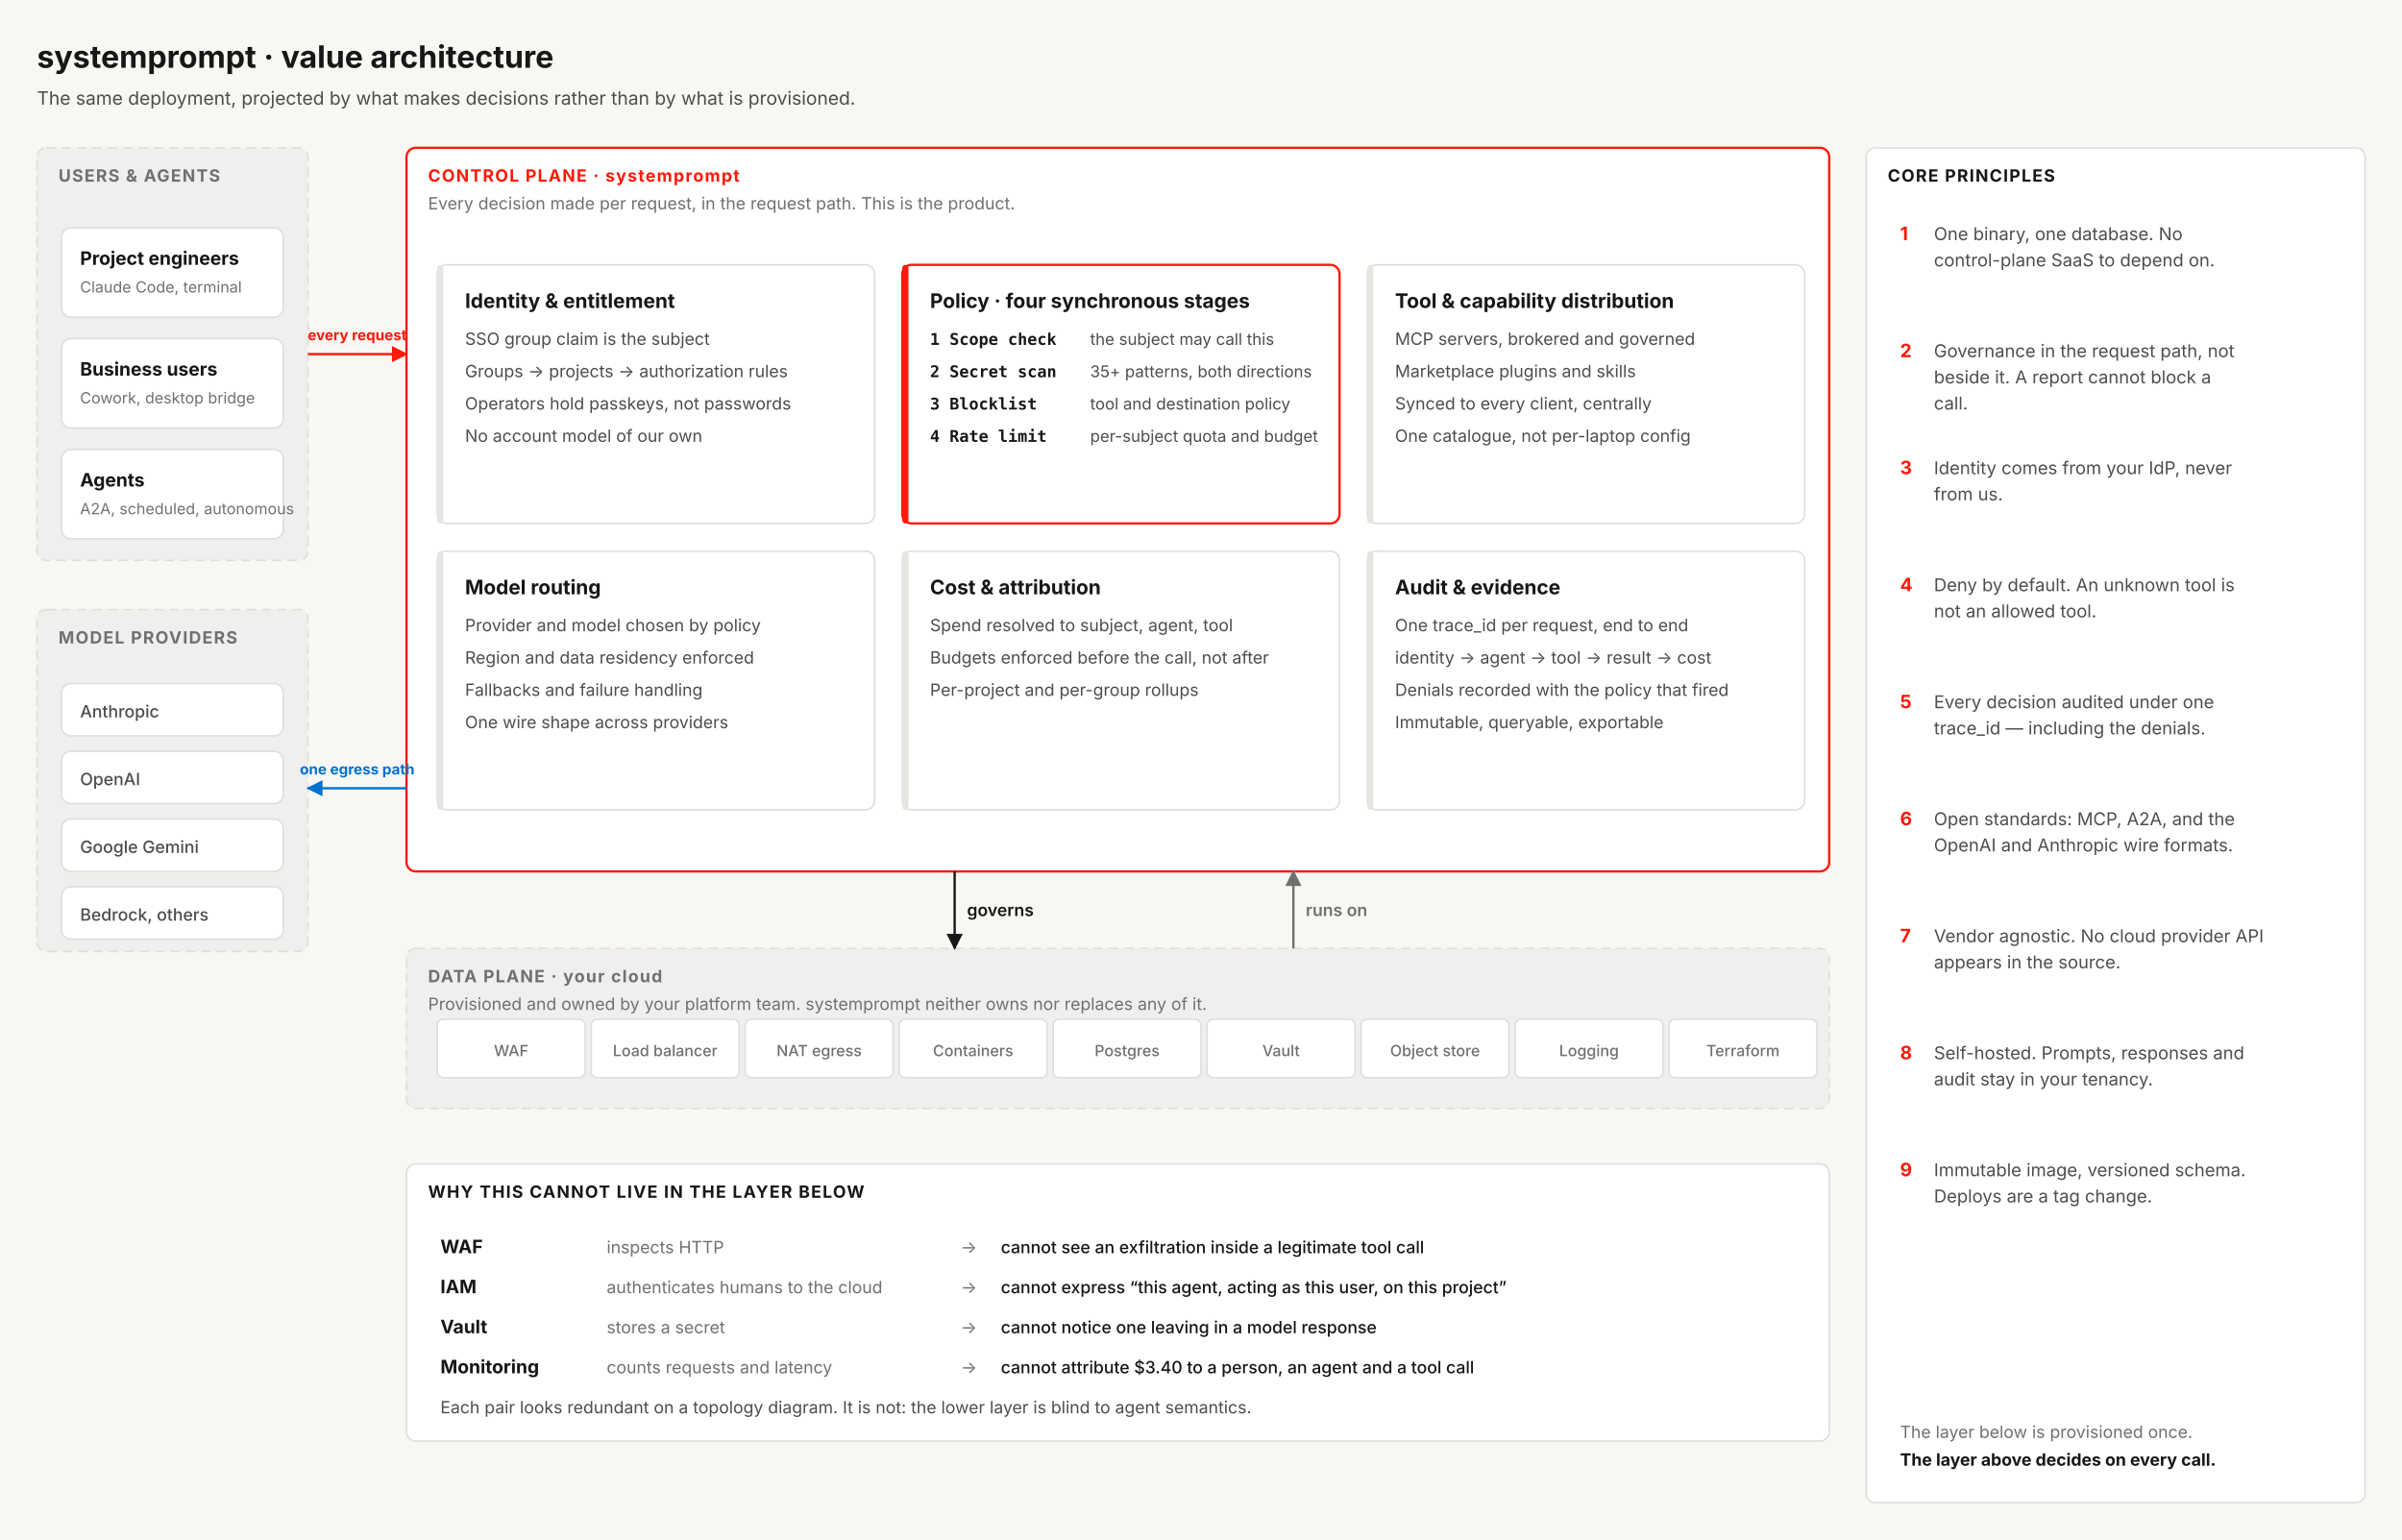
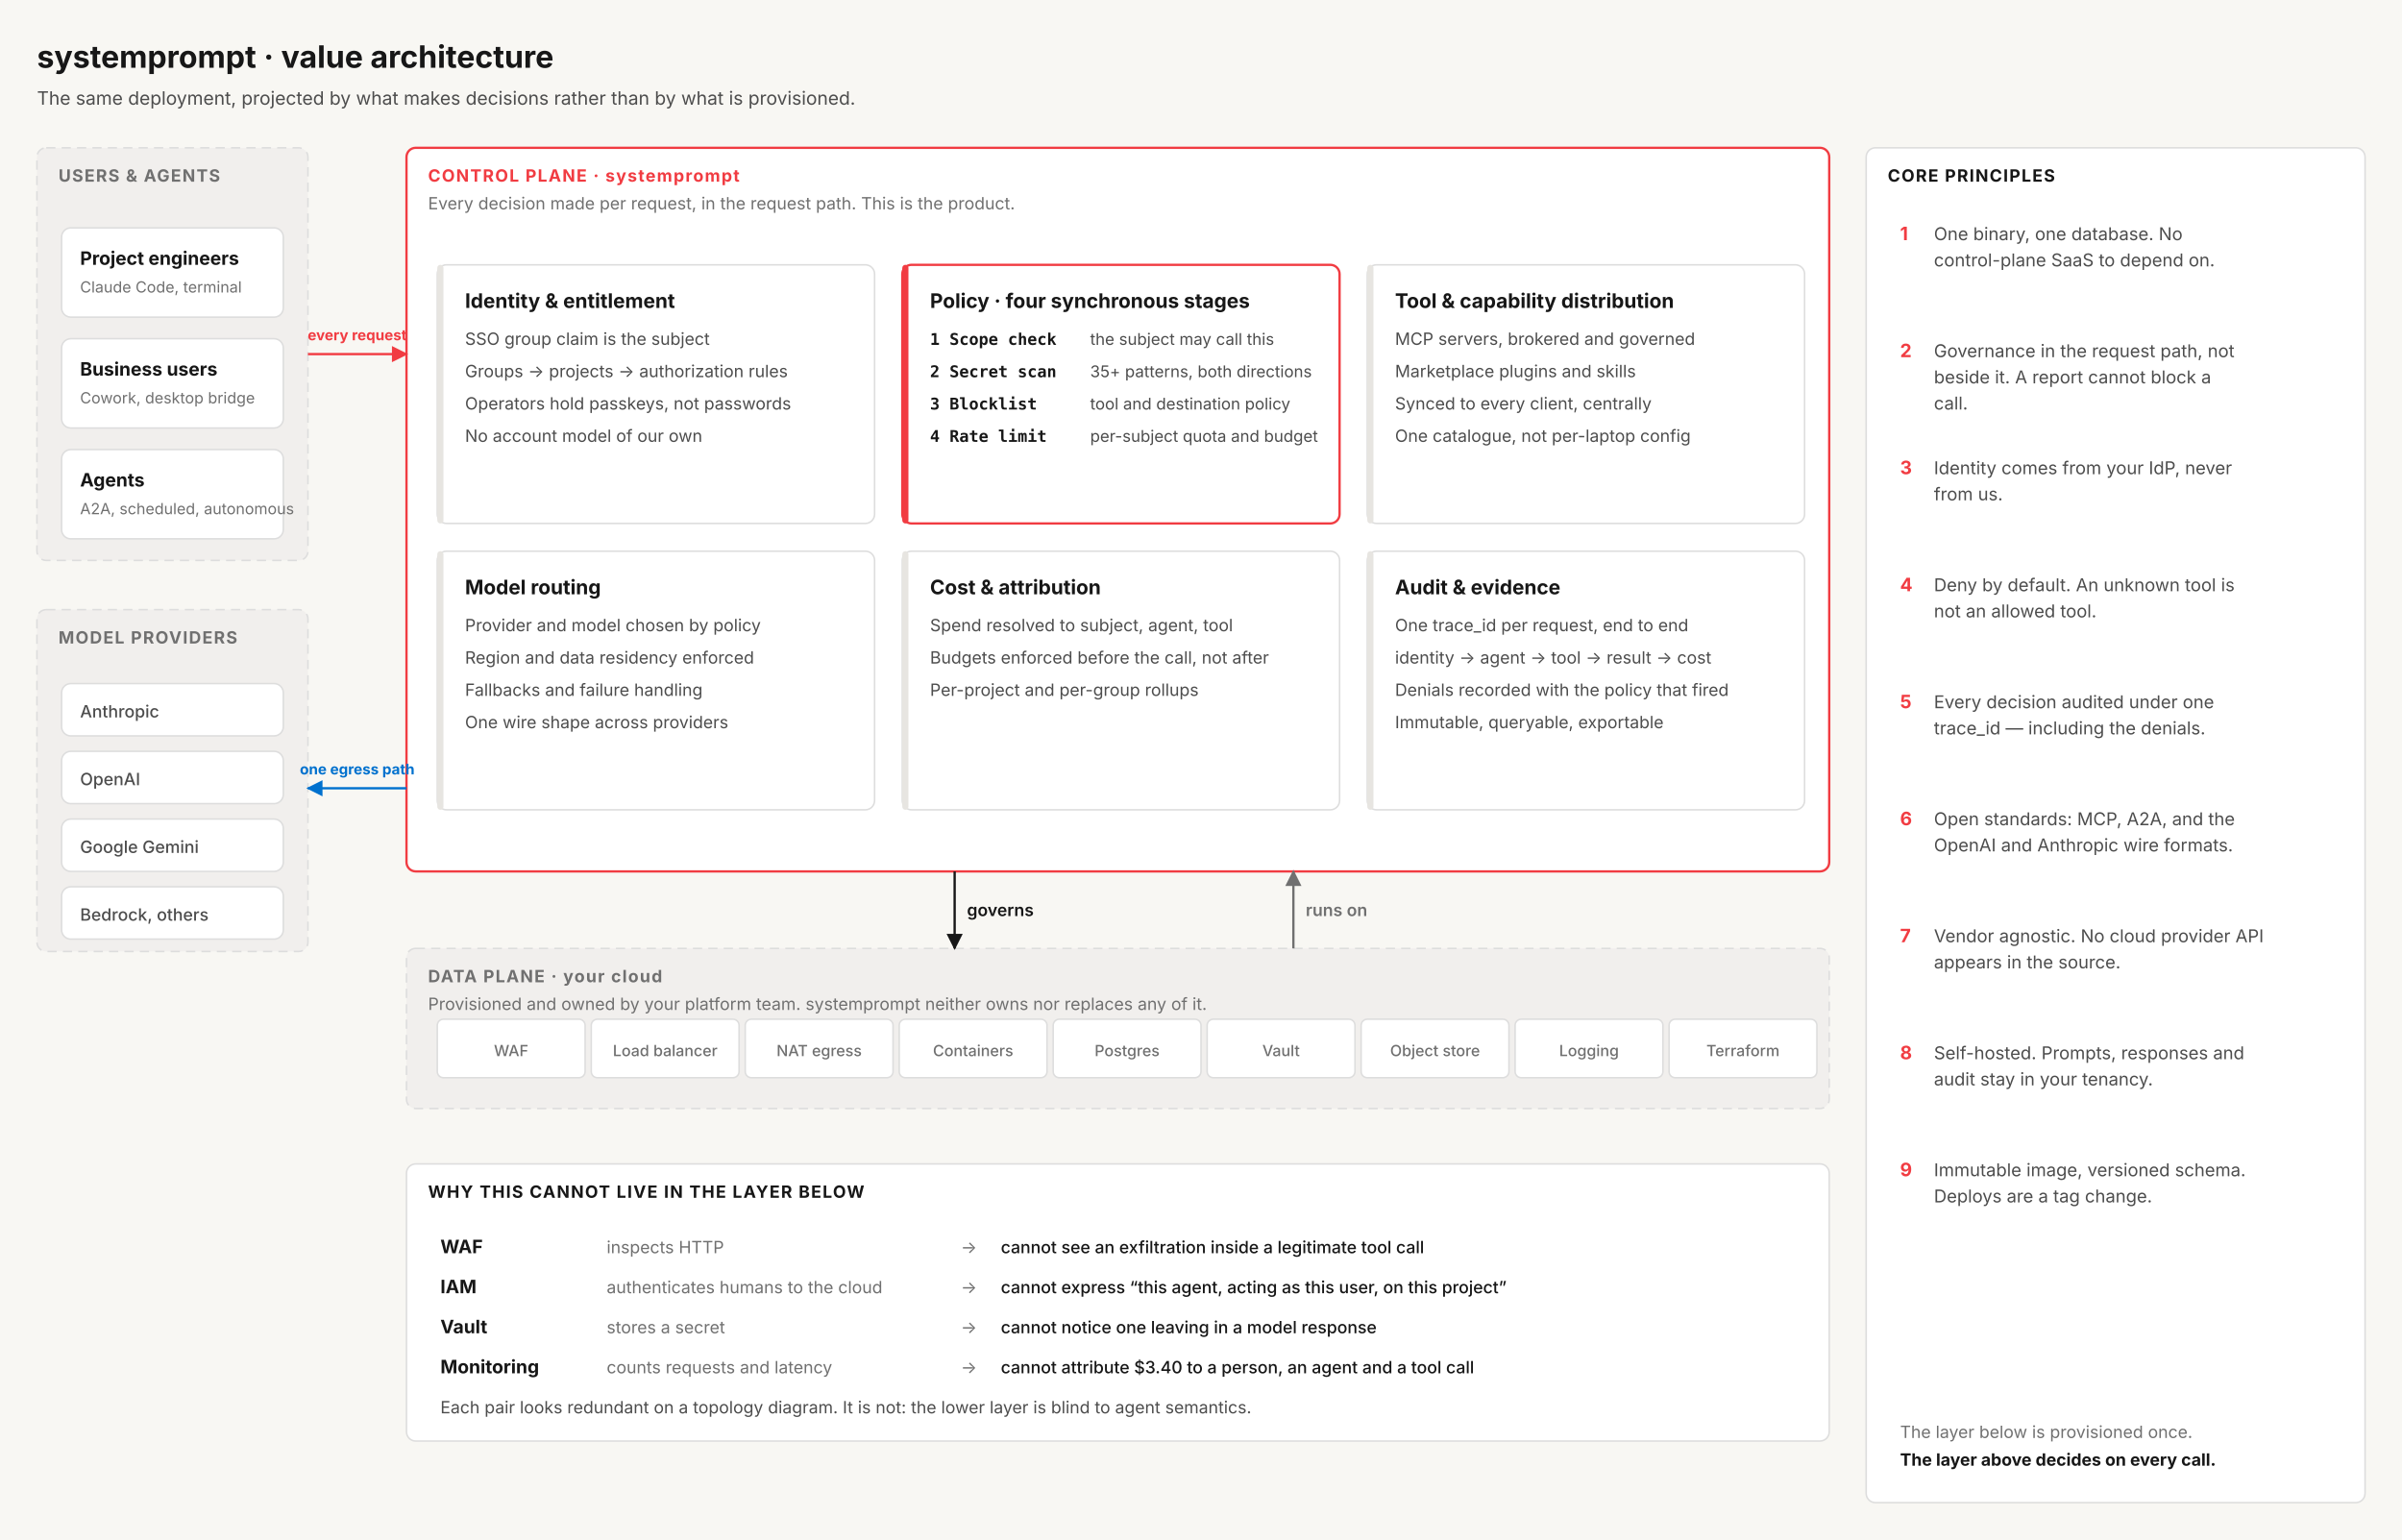
<svg xmlns="http://www.w3.org/2000/svg" viewBox="0 0 1560 1000" width="1560" height="1000" role="img" aria-label="systemprompt value architecture: the control plane above your cloud data plane">
  <defs>
    <marker id="ar-accent" viewBox="0 0 10 10" refX="9" refY="5" markerWidth="7" markerHeight="7" orient="auto-start-reverse">
-       <path d="M 0 0 L 10 5 L 0 10 z" fill="#fe190a" />
+       <path d="M 0 0 L 10 5 L 0 10 z" fill="#F13C42" />
    </marker>
    <marker id="ar-blue" viewBox="0 0 10 10" refX="9" refY="5" markerWidth="7" markerHeight="7" orient="auto-start-reverse">
      <path d="M 0 0 L 10 5 L 0 10 z" fill="#0071ce" />
    </marker>
    <marker id="ar-ink" viewBox="0 0 10 10" refX="9" refY="5" markerWidth="7" markerHeight="7" orient="auto-start-reverse">
      <path d="M 0 0 L 10 5 L 0 10 z" fill="#171717" />
    </marker>
    <marker id="ar-muted" viewBox="0 0 10 10" refX="9" refY="5" markerWidth="7" markerHeight="7" orient="auto-start-reverse">
      <path d="M 0 0 L 10 5 L 0 10 z" fill="#707070" />
    </marker>
  </defs>
  <rect x="0" y="0" width="1560" height="1000" rx="0" fill="#f8f7f3" stroke="#f8f7f3" stroke-width="1" />
  <text x="24" y="44" font-family="Inter, -apple-system, BlinkMacSystemFont, 'Segoe UI', Helvetica, Arial, sans-serif" font-size="20" font-weight="700" fill="#171717" text-anchor="start">systemprompt · value architecture</text>
  <text x="24" y="68" font-family="Inter, -apple-system, BlinkMacSystemFont, 'Segoe UI', Helvetica, Arial, sans-serif" font-size="12" font-weight="400" fill="#4d4d4d" text-anchor="start">The same deployment, projected by what makes decisions rather than by what is provisioned.</text>
  <rect x="24" y="96" width="176" height="268" rx="6" fill="#f1efed" stroke="#dddddd" stroke-width="1" stroke-dasharray="6 4" />
  <text x="38" y="118" font-family="Inter, -apple-system, BlinkMacSystemFont, 'Segoe UI', Helvetica, Arial, sans-serif" font-size="11" font-weight="700" fill="#707070" text-anchor="start" letter-spacing="0.8">USERS &amp; AGENTS</text>
  <rect x="24" y="396" width="176" height="222" rx="6" fill="#f1efed" stroke="#dddddd" stroke-width="1" stroke-dasharray="6 4" />
  <text x="38" y="418" font-family="Inter, -apple-system, BlinkMacSystemFont, 'Segoe UI', Helvetica, Arial, sans-serif" font-size="11" font-weight="700" fill="#707070" text-anchor="start" letter-spacing="0.8">MODEL PROVIDERS</text>
-   <rect x="264" y="96" width="924" height="470" rx="6" fill="#ffffff" stroke="#fe190a" stroke-width="1.5" />
-   <text x="278" y="118" font-family="Inter, -apple-system, BlinkMacSystemFont, 'Segoe UI', Helvetica, Arial, sans-serif" font-size="11" font-weight="700" fill="#fe190a" text-anchor="start" letter-spacing="0.8">CONTROL PLANE  ·  systemprompt</text>
+   <rect x="264" y="96" width="924" height="470" rx="6" fill="#ffffff" stroke="#F13C42" stroke-width="1.5" />
+   <text x="278" y="118" font-family="Inter, -apple-system, BlinkMacSystemFont, 'Segoe UI', Helvetica, Arial, sans-serif" font-size="11" font-weight="700" fill="#F13C42" text-anchor="start" letter-spacing="0.8">CONTROL PLANE  ·  systemprompt</text>
  <text x="278" y="136" font-family="Inter, -apple-system, BlinkMacSystemFont, 'Segoe UI', Helvetica, Arial, sans-serif" font-size="11" font-weight="400" fill="#707070" text-anchor="start">Every decision made per request, in the request path. This is the product.</text>
  <rect x="264" y="616" width="924" height="104" rx="6" fill="#f1efed" stroke="#dddddd" stroke-width="1" stroke-dasharray="6 4" />
  <text x="278" y="638" font-family="Inter, -apple-system, BlinkMacSystemFont, 'Segoe UI', Helvetica, Arial, sans-serif" font-size="11" font-weight="700" fill="#707070" text-anchor="start" letter-spacing="0.8">DATA PLANE  ·  your cloud</text>
  <text x="278" y="656" font-family="Inter, -apple-system, BlinkMacSystemFont, 'Segoe UI', Helvetica, Arial, sans-serif" font-size="11" font-weight="400" fill="#707070" text-anchor="start">Provisioned and owned by your platform team. systemprompt neither owns nor replaces any of it.</text>
  <rect x="264" y="756" width="924" height="180" rx="6" fill="#ffffff" stroke="#dddddd" stroke-width="1" />
  <text x="278" y="778" font-family="Inter, -apple-system, BlinkMacSystemFont, 'Segoe UI', Helvetica, Arial, sans-serif" font-size="11" font-weight="700" fill="#171717" text-anchor="start" letter-spacing="0.8">WHY THIS CANNOT LIVE IN THE LAYER BELOW</text>
  <rect x="1212" y="96" width="324" height="880" rx="6" fill="#ffffff" stroke="#dddddd" stroke-width="1" />
  <text x="1226" y="118" font-family="Inter, -apple-system, BlinkMacSystemFont, 'Segoe UI', Helvetica, Arial, sans-serif" font-size="11" font-weight="700" fill="#171717" text-anchor="start" letter-spacing="0.8">CORE PRINCIPLES</text>
  <rect x="40" y="148" width="144" height="58" rx="6" fill="#ffffff" stroke="#dddddd" stroke-width="1" />
  <text x="52" y="172" font-family="Inter, -apple-system, BlinkMacSystemFont, 'Segoe UI', Helvetica, Arial, sans-serif" font-size="12" font-weight="700" fill="#171717" text-anchor="start">Project engineers</text>
  <text x="52" y="190" font-family="Inter, -apple-system, BlinkMacSystemFont, 'Segoe UI', Helvetica, Arial, sans-serif" font-size="10" font-weight="400" fill="#707070" text-anchor="start">Claude Code, terminal</text>
  <rect x="40" y="220" width="144" height="58" rx="6" fill="#ffffff" stroke="#dddddd" stroke-width="1" />
  <text x="52" y="244" font-family="Inter, -apple-system, BlinkMacSystemFont, 'Segoe UI', Helvetica, Arial, sans-serif" font-size="12" font-weight="700" fill="#171717" text-anchor="start">Business users</text>
  <text x="52" y="262" font-family="Inter, -apple-system, BlinkMacSystemFont, 'Segoe UI', Helvetica, Arial, sans-serif" font-size="10" font-weight="400" fill="#707070" text-anchor="start">Cowork, desktop bridge</text>
  <rect x="40" y="292" width="144" height="58" rx="6" fill="#ffffff" stroke="#dddddd" stroke-width="1" />
  <text x="52" y="316" font-family="Inter, -apple-system, BlinkMacSystemFont, 'Segoe UI', Helvetica, Arial, sans-serif" font-size="12" font-weight="700" fill="#171717" text-anchor="start">Agents</text>
  <text x="52" y="334" font-family="Inter, -apple-system, BlinkMacSystemFont, 'Segoe UI', Helvetica, Arial, sans-serif" font-size="10" font-weight="400" fill="#707070" text-anchor="start">A2A, scheduled, autonomous</text>
  <rect x="40" y="444" width="144" height="34" rx="6" fill="#ffffff" stroke="#dddddd" stroke-width="1" />
  <text x="52" y="466" font-family="Inter, -apple-system, BlinkMacSystemFont, 'Segoe UI', Helvetica, Arial, sans-serif" font-size="11" font-weight="500" fill="#4d4d4d" text-anchor="start">Anthropic</text>
  <rect x="40" y="488" width="144" height="34" rx="6" fill="#ffffff" stroke="#dddddd" stroke-width="1" />
  <text x="52" y="510" font-family="Inter, -apple-system, BlinkMacSystemFont, 'Segoe UI', Helvetica, Arial, sans-serif" font-size="11" font-weight="500" fill="#4d4d4d" text-anchor="start">OpenAI</text>
  <rect x="40" y="532" width="144" height="34" rx="6" fill="#ffffff" stroke="#dddddd" stroke-width="1" />
  <text x="52" y="554" font-family="Inter, -apple-system, BlinkMacSystemFont, 'Segoe UI', Helvetica, Arial, sans-serif" font-size="11" font-weight="500" fill="#4d4d4d" text-anchor="start">Google Gemini</text>
  <rect x="40" y="576" width="144" height="34" rx="6" fill="#ffffff" stroke="#dddddd" stroke-width="1" />
  <text x="52" y="598" font-family="Inter, -apple-system, BlinkMacSystemFont, 'Segoe UI', Helvetica, Arial, sans-serif" font-size="11" font-weight="500" fill="#4d4d4d" text-anchor="start">Bedrock, others</text>
  <rect x="284" y="172" width="284" height="168" rx="6" fill="#ffffff" stroke="#dddddd" stroke-width="1" />
  <rect x="284" y="172" width="4" height="168" rx="2" fill="#e7e5e1" />
  <text x="302" y="200" font-family="Inter, -apple-system, BlinkMacSystemFont, 'Segoe UI', Helvetica, Arial, sans-serif" font-size="13" font-weight="700" fill="#171717" text-anchor="start">Identity &amp; entitlement</text>
  <text x="302" y="224" font-family="Inter, -apple-system, BlinkMacSystemFont, 'Segoe UI', Helvetica, Arial, sans-serif" font-size="11" font-weight="400" fill="#4d4d4d" text-anchor="start">SSO group claim is the subject</text>
  <text x="302" y="245" font-family="Inter, -apple-system, BlinkMacSystemFont, 'Segoe UI', Helvetica, Arial, sans-serif" font-size="11" font-weight="400" fill="#4d4d4d" text-anchor="start">Groups → projects → authorization rules</text>
  <text x="302" y="266" font-family="Inter, -apple-system, BlinkMacSystemFont, 'Segoe UI', Helvetica, Arial, sans-serif" font-size="11" font-weight="400" fill="#4d4d4d" text-anchor="start">Operators hold passkeys, not passwords</text>
  <text x="302" y="287" font-family="Inter, -apple-system, BlinkMacSystemFont, 'Segoe UI', Helvetica, Arial, sans-serif" font-size="11" font-weight="400" fill="#4d4d4d" text-anchor="start">No account model of our own</text>
-   <rect x="586" y="172" width="284" height="168" rx="6" fill="#ffffff" stroke="#fe190a" stroke-width="1.5" />
-   <rect x="586" y="172" width="4" height="168" rx="2" fill="#fe190a" />
+   <rect x="586" y="172" width="284" height="168" rx="6" fill="#ffffff" stroke="#F13C42" stroke-width="1.5" />
+   <rect x="586" y="172" width="4" height="168" rx="2" fill="#F13C42" />
  <text x="604" y="200" font-family="Inter, -apple-system, BlinkMacSystemFont, 'Segoe UI', Helvetica, Arial, sans-serif" font-size="13" font-weight="700" fill="#171717" text-anchor="start">Policy · four synchronous stages</text>
  <text x="604" y="224" font-family="'SF Mono', ui-monospace, 'Cascadia Mono', Menlo, monospace" font-size="10.5" font-weight="700" fill="#171717" text-anchor="start">1  Scope check</text>
  <text x="708" y="224" font-family="Inter, -apple-system, BlinkMacSystemFont, 'Segoe UI', Helvetica, Arial, sans-serif" font-size="10.5" font-weight="400" fill="#4d4d4d" text-anchor="start">the subject may call this</text>
  <text x="604" y="245" font-family="'SF Mono', ui-monospace, 'Cascadia Mono', Menlo, monospace" font-size="10.5" font-weight="700" fill="#171717" text-anchor="start">2  Secret scan</text>
  <text x="708" y="245" font-family="Inter, -apple-system, BlinkMacSystemFont, 'Segoe UI', Helvetica, Arial, sans-serif" font-size="10.5" font-weight="400" fill="#4d4d4d" text-anchor="start">35+ patterns, both directions</text>
  <text x="604" y="266" font-family="'SF Mono', ui-monospace, 'Cascadia Mono', Menlo, monospace" font-size="10.5" font-weight="700" fill="#171717" text-anchor="start">3  Blocklist</text>
  <text x="708" y="266" font-family="Inter, -apple-system, BlinkMacSystemFont, 'Segoe UI', Helvetica, Arial, sans-serif" font-size="10.5" font-weight="400" fill="#4d4d4d" text-anchor="start">tool and destination policy</text>
  <text x="604" y="287" font-family="'SF Mono', ui-monospace, 'Cascadia Mono', Menlo, monospace" font-size="10.5" font-weight="700" fill="#171717" text-anchor="start">4  Rate limit</text>
  <text x="708" y="287" font-family="Inter, -apple-system, BlinkMacSystemFont, 'Segoe UI', Helvetica, Arial, sans-serif" font-size="10.5" font-weight="400" fill="#4d4d4d" text-anchor="start">per-subject quota and budget</text>
  <rect x="888" y="172" width="284" height="168" rx="6" fill="#ffffff" stroke="#dddddd" stroke-width="1" />
  <rect x="888" y="172" width="4" height="168" rx="2" fill="#e7e5e1" />
  <text x="906" y="200" font-family="Inter, -apple-system, BlinkMacSystemFont, 'Segoe UI', Helvetica, Arial, sans-serif" font-size="13" font-weight="700" fill="#171717" text-anchor="start">Tool &amp; capability distribution</text>
  <text x="906" y="224" font-family="Inter, -apple-system, BlinkMacSystemFont, 'Segoe UI', Helvetica, Arial, sans-serif" font-size="11" font-weight="400" fill="#4d4d4d" text-anchor="start">MCP servers, brokered and governed</text>
  <text x="906" y="245" font-family="Inter, -apple-system, BlinkMacSystemFont, 'Segoe UI', Helvetica, Arial, sans-serif" font-size="11" font-weight="400" fill="#4d4d4d" text-anchor="start">Marketplace plugins and skills</text>
  <text x="906" y="266" font-family="Inter, -apple-system, BlinkMacSystemFont, 'Segoe UI', Helvetica, Arial, sans-serif" font-size="11" font-weight="400" fill="#4d4d4d" text-anchor="start">Synced to every client, centrally</text>
  <text x="906" y="287" font-family="Inter, -apple-system, BlinkMacSystemFont, 'Segoe UI', Helvetica, Arial, sans-serif" font-size="11" font-weight="400" fill="#4d4d4d" text-anchor="start">One catalogue, not per-laptop config</text>
  <rect x="284" y="358" width="284" height="168" rx="6" fill="#ffffff" stroke="#dddddd" stroke-width="1" />
  <rect x="284" y="358" width="4" height="168" rx="2" fill="#e7e5e1" />
  <text x="302" y="386" font-family="Inter, -apple-system, BlinkMacSystemFont, 'Segoe UI', Helvetica, Arial, sans-serif" font-size="13" font-weight="700" fill="#171717" text-anchor="start">Model routing</text>
  <text x="302" y="410" font-family="Inter, -apple-system, BlinkMacSystemFont, 'Segoe UI', Helvetica, Arial, sans-serif" font-size="11" font-weight="400" fill="#4d4d4d" text-anchor="start">Provider and model chosen by policy</text>
  <text x="302" y="431" font-family="Inter, -apple-system, BlinkMacSystemFont, 'Segoe UI', Helvetica, Arial, sans-serif" font-size="11" font-weight="400" fill="#4d4d4d" text-anchor="start">Region and data residency enforced</text>
  <text x="302" y="452" font-family="Inter, -apple-system, BlinkMacSystemFont, 'Segoe UI', Helvetica, Arial, sans-serif" font-size="11" font-weight="400" fill="#4d4d4d" text-anchor="start">Fallbacks and failure handling</text>
  <text x="302" y="473" font-family="Inter, -apple-system, BlinkMacSystemFont, 'Segoe UI', Helvetica, Arial, sans-serif" font-size="11" font-weight="400" fill="#4d4d4d" text-anchor="start">One wire shape across providers</text>
  <rect x="586" y="358" width="284" height="168" rx="6" fill="#ffffff" stroke="#dddddd" stroke-width="1" />
  <rect x="586" y="358" width="4" height="168" rx="2" fill="#e7e5e1" />
  <text x="604" y="386" font-family="Inter, -apple-system, BlinkMacSystemFont, 'Segoe UI', Helvetica, Arial, sans-serif" font-size="13" font-weight="700" fill="#171717" text-anchor="start">Cost &amp; attribution</text>
  <text x="604" y="410" font-family="Inter, -apple-system, BlinkMacSystemFont, 'Segoe UI', Helvetica, Arial, sans-serif" font-size="11" font-weight="400" fill="#4d4d4d" text-anchor="start">Spend resolved to subject, agent, tool</text>
  <text x="604" y="431" font-family="Inter, -apple-system, BlinkMacSystemFont, 'Segoe UI', Helvetica, Arial, sans-serif" font-size="11" font-weight="400" fill="#4d4d4d" text-anchor="start">Budgets enforced before the call, not after</text>
  <text x="604" y="452" font-family="Inter, -apple-system, BlinkMacSystemFont, 'Segoe UI', Helvetica, Arial, sans-serif" font-size="11" font-weight="400" fill="#4d4d4d" text-anchor="start">Per-project and per-group rollups</text>
  <rect x="888" y="358" width="284" height="168" rx="6" fill="#ffffff" stroke="#dddddd" stroke-width="1" />
  <rect x="888" y="358" width="4" height="168" rx="2" fill="#e7e5e1" />
  <text x="906" y="386" font-family="Inter, -apple-system, BlinkMacSystemFont, 'Segoe UI', Helvetica, Arial, sans-serif" font-size="13" font-weight="700" fill="#171717" text-anchor="start">Audit &amp; evidence</text>
  <text x="906" y="410" font-family="Inter, -apple-system, BlinkMacSystemFont, 'Segoe UI', Helvetica, Arial, sans-serif" font-size="11" font-weight="400" fill="#4d4d4d" text-anchor="start">One trace_id per request, end to end</text>
  <text x="906" y="431" font-family="Inter, -apple-system, BlinkMacSystemFont, 'Segoe UI', Helvetica, Arial, sans-serif" font-size="11" font-weight="400" fill="#4d4d4d" text-anchor="start">identity → agent → tool → result → cost</text>
  <text x="906" y="452" font-family="Inter, -apple-system, BlinkMacSystemFont, 'Segoe UI', Helvetica, Arial, sans-serif" font-size="11" font-weight="400" fill="#4d4d4d" text-anchor="start">Denials recorded with the policy that fired</text>
  <text x="906" y="473" font-family="Inter, -apple-system, BlinkMacSystemFont, 'Segoe UI', Helvetica, Arial, sans-serif" font-size="11" font-weight="400" fill="#4d4d4d" text-anchor="start">Immutable, queryable, exportable</text>
  <rect x="284" y="662" width="96" height="38" rx="4" fill="#ffffff" stroke="#dddddd" stroke-width="1" />
  <text x="332.0" y="686" font-family="Inter, -apple-system, BlinkMacSystemFont, 'Segoe UI', Helvetica, Arial, sans-serif" font-size="10" font-weight="500" fill="#707070" text-anchor="middle">WAF</text>
  <rect x="384" y="662" width="96" height="38" rx="4" fill="#ffffff" stroke="#dddddd" stroke-width="1" />
  <text x="432.0" y="686" font-family="Inter, -apple-system, BlinkMacSystemFont, 'Segoe UI', Helvetica, Arial, sans-serif" font-size="10" font-weight="500" fill="#707070" text-anchor="middle">Load balancer</text>
  <rect x="484" y="662" width="96" height="38" rx="4" fill="#ffffff" stroke="#dddddd" stroke-width="1" />
  <text x="532.0" y="686" font-family="Inter, -apple-system, BlinkMacSystemFont, 'Segoe UI', Helvetica, Arial, sans-serif" font-size="10" font-weight="500" fill="#707070" text-anchor="middle">NAT egress</text>
  <rect x="584" y="662" width="96" height="38" rx="4" fill="#ffffff" stroke="#dddddd" stroke-width="1" />
  <text x="632.0" y="686" font-family="Inter, -apple-system, BlinkMacSystemFont, 'Segoe UI', Helvetica, Arial, sans-serif" font-size="10" font-weight="500" fill="#707070" text-anchor="middle">Containers</text>
  <rect x="684" y="662" width="96" height="38" rx="4" fill="#ffffff" stroke="#dddddd" stroke-width="1" />
  <text x="732.0" y="686" font-family="Inter, -apple-system, BlinkMacSystemFont, 'Segoe UI', Helvetica, Arial, sans-serif" font-size="10" font-weight="500" fill="#707070" text-anchor="middle">Postgres</text>
  <rect x="784" y="662" width="96" height="38" rx="4" fill="#ffffff" stroke="#dddddd" stroke-width="1" />
  <text x="832.0" y="686" font-family="Inter, -apple-system, BlinkMacSystemFont, 'Segoe UI', Helvetica, Arial, sans-serif" font-size="10" font-weight="500" fill="#707070" text-anchor="middle">Vault</text>
  <rect x="884" y="662" width="96" height="38" rx="4" fill="#ffffff" stroke="#dddddd" stroke-width="1" />
  <text x="932.0" y="686" font-family="Inter, -apple-system, BlinkMacSystemFont, 'Segoe UI', Helvetica, Arial, sans-serif" font-size="10" font-weight="500" fill="#707070" text-anchor="middle">Object store</text>
  <rect x="984" y="662" width="96" height="38" rx="4" fill="#ffffff" stroke="#dddddd" stroke-width="1" />
  <text x="1032.0" y="686" font-family="Inter, -apple-system, BlinkMacSystemFont, 'Segoe UI', Helvetica, Arial, sans-serif" font-size="10" font-weight="500" fill="#707070" text-anchor="middle">Logging</text>
  <rect x="1084" y="662" width="96" height="38" rx="4" fill="#ffffff" stroke="#dddddd" stroke-width="1" />
  <text x="1132.0" y="686" font-family="Inter, -apple-system, BlinkMacSystemFont, 'Segoe UI', Helvetica, Arial, sans-serif" font-size="10" font-weight="500" fill="#707070" text-anchor="middle">Terraform</text>
  <text x="286" y="814" font-family="Inter, -apple-system, BlinkMacSystemFont, 'Segoe UI', Helvetica, Arial, sans-serif" font-size="12" font-weight="700" fill="#171717" text-anchor="start">WAF</text>
  <text x="394" y="814" font-family="Inter, -apple-system, BlinkMacSystemFont, 'Segoe UI', Helvetica, Arial, sans-serif" font-size="11" font-weight="400" fill="#707070" text-anchor="start">inspects HTTP</text>
  <text x="624" y="814" font-family="Inter, -apple-system, BlinkMacSystemFont, 'Segoe UI', Helvetica, Arial, sans-serif" font-size="11" font-weight="400" fill="#707070" text-anchor="start">→</text>
  <text x="650" y="814" font-family="Inter, -apple-system, BlinkMacSystemFont, 'Segoe UI', Helvetica, Arial, sans-serif" font-size="11" font-weight="500" fill="#171717" text-anchor="start">cannot see an exfiltration inside a legitimate tool call</text>
  <text x="286" y="840" font-family="Inter, -apple-system, BlinkMacSystemFont, 'Segoe UI', Helvetica, Arial, sans-serif" font-size="12" font-weight="700" fill="#171717" text-anchor="start">IAM</text>
  <text x="394" y="840" font-family="Inter, -apple-system, BlinkMacSystemFont, 'Segoe UI', Helvetica, Arial, sans-serif" font-size="11" font-weight="400" fill="#707070" text-anchor="start">authenticates humans to the cloud</text>
  <text x="624" y="840" font-family="Inter, -apple-system, BlinkMacSystemFont, 'Segoe UI', Helvetica, Arial, sans-serif" font-size="11" font-weight="400" fill="#707070" text-anchor="start">→</text>
  <text x="650" y="840" font-family="Inter, -apple-system, BlinkMacSystemFont, 'Segoe UI', Helvetica, Arial, sans-serif" font-size="11" font-weight="500" fill="#171717" text-anchor="start">cannot express “this agent, acting as this user, on this project”</text>
  <text x="286" y="866" font-family="Inter, -apple-system, BlinkMacSystemFont, 'Segoe UI', Helvetica, Arial, sans-serif" font-size="12" font-weight="700" fill="#171717" text-anchor="start">Vault</text>
  <text x="394" y="866" font-family="Inter, -apple-system, BlinkMacSystemFont, 'Segoe UI', Helvetica, Arial, sans-serif" font-size="11" font-weight="400" fill="#707070" text-anchor="start">stores a secret</text>
  <text x="624" y="866" font-family="Inter, -apple-system, BlinkMacSystemFont, 'Segoe UI', Helvetica, Arial, sans-serif" font-size="11" font-weight="400" fill="#707070" text-anchor="start">→</text>
  <text x="650" y="866" font-family="Inter, -apple-system, BlinkMacSystemFont, 'Segoe UI', Helvetica, Arial, sans-serif" font-size="11" font-weight="500" fill="#171717" text-anchor="start">cannot notice one leaving in a model response</text>
  <text x="286" y="892" font-family="Inter, -apple-system, BlinkMacSystemFont, 'Segoe UI', Helvetica, Arial, sans-serif" font-size="12" font-weight="700" fill="#171717" text-anchor="start">Monitoring</text>
  <text x="394" y="892" font-family="Inter, -apple-system, BlinkMacSystemFont, 'Segoe UI', Helvetica, Arial, sans-serif" font-size="11" font-weight="400" fill="#707070" text-anchor="start">counts requests and latency</text>
  <text x="624" y="892" font-family="Inter, -apple-system, BlinkMacSystemFont, 'Segoe UI', Helvetica, Arial, sans-serif" font-size="11" font-weight="400" fill="#707070" text-anchor="start">→</text>
  <text x="650" y="892" font-family="Inter, -apple-system, BlinkMacSystemFont, 'Segoe UI', Helvetica, Arial, sans-serif" font-size="11" font-weight="500" fill="#171717" text-anchor="start">cannot attribute $3.40 to a person, an agent and a tool call</text>
  <text x="286" y="918" font-family="Inter, -apple-system, BlinkMacSystemFont, 'Segoe UI', Helvetica, Arial, sans-serif" font-size="11" font-weight="400" fill="#4d4d4d" text-anchor="start">Each pair looks redundant on a topology diagram. It is not: the lower layer is blind to agent semantics.</text>
-   <text x="1234" y="156" font-family="Inter, -apple-system, BlinkMacSystemFont, 'Segoe UI', Helvetica, Arial, sans-serif" font-size="12" font-weight="700" fill="#fe190a" text-anchor="start">1</text>
+   <text x="1234" y="156" font-family="Inter, -apple-system, BlinkMacSystemFont, 'Segoe UI', Helvetica, Arial, sans-serif" font-size="12" font-weight="700" fill="#F13C42" text-anchor="start">1</text>
  <text x="1256" y="156" font-family="Inter, -apple-system, BlinkMacSystemFont, 'Segoe UI', Helvetica, Arial, sans-serif" font-size="11.5" font-weight="400" fill="#4d4d4d" text-anchor="start">One binary, one database. No</text>
  <text x="1256" y="173" font-family="Inter, -apple-system, BlinkMacSystemFont, 'Segoe UI', Helvetica, Arial, sans-serif" font-size="11.5" font-weight="400" fill="#4d4d4d" text-anchor="start">control-plane SaaS to depend on.</text>
-   <text x="1234" y="232" font-family="Inter, -apple-system, BlinkMacSystemFont, 'Segoe UI', Helvetica, Arial, sans-serif" font-size="12" font-weight="700" fill="#fe190a" text-anchor="start">2</text>
+   <text x="1234" y="232" font-family="Inter, -apple-system, BlinkMacSystemFont, 'Segoe UI', Helvetica, Arial, sans-serif" font-size="12" font-weight="700" fill="#F13C42" text-anchor="start">2</text>
  <text x="1256" y="232" font-family="Inter, -apple-system, BlinkMacSystemFont, 'Segoe UI', Helvetica, Arial, sans-serif" font-size="11.5" font-weight="400" fill="#4d4d4d" text-anchor="start">Governance in the request path, not</text>
  <text x="1256" y="249" font-family="Inter, -apple-system, BlinkMacSystemFont, 'Segoe UI', Helvetica, Arial, sans-serif" font-size="11.5" font-weight="400" fill="#4d4d4d" text-anchor="start">beside it. A report cannot block a</text>
  <text x="1256" y="266" font-family="Inter, -apple-system, BlinkMacSystemFont, 'Segoe UI', Helvetica, Arial, sans-serif" font-size="11.5" font-weight="400" fill="#4d4d4d" text-anchor="start">call.</text>
-   <text x="1234" y="308" font-family="Inter, -apple-system, BlinkMacSystemFont, 'Segoe UI', Helvetica, Arial, sans-serif" font-size="12" font-weight="700" fill="#fe190a" text-anchor="start">3</text>
+   <text x="1234" y="308" font-family="Inter, -apple-system, BlinkMacSystemFont, 'Segoe UI', Helvetica, Arial, sans-serif" font-size="12" font-weight="700" fill="#F13C42" text-anchor="start">3</text>
  <text x="1256" y="308" font-family="Inter, -apple-system, BlinkMacSystemFont, 'Segoe UI', Helvetica, Arial, sans-serif" font-size="11.5" font-weight="400" fill="#4d4d4d" text-anchor="start">Identity comes from your IdP, never</text>
  <text x="1256" y="325" font-family="Inter, -apple-system, BlinkMacSystemFont, 'Segoe UI', Helvetica, Arial, sans-serif" font-size="11.5" font-weight="400" fill="#4d4d4d" text-anchor="start">from us.</text>
-   <text x="1234" y="384" font-family="Inter, -apple-system, BlinkMacSystemFont, 'Segoe UI', Helvetica, Arial, sans-serif" font-size="12" font-weight="700" fill="#fe190a" text-anchor="start">4</text>
+   <text x="1234" y="384" font-family="Inter, -apple-system, BlinkMacSystemFont, 'Segoe UI', Helvetica, Arial, sans-serif" font-size="12" font-weight="700" fill="#F13C42" text-anchor="start">4</text>
  <text x="1256" y="384" font-family="Inter, -apple-system, BlinkMacSystemFont, 'Segoe UI', Helvetica, Arial, sans-serif" font-size="11.5" font-weight="400" fill="#4d4d4d" text-anchor="start">Deny by default. An unknown tool is</text>
  <text x="1256" y="401" font-family="Inter, -apple-system, BlinkMacSystemFont, 'Segoe UI', Helvetica, Arial, sans-serif" font-size="11.5" font-weight="400" fill="#4d4d4d" text-anchor="start">not an allowed tool.</text>
-   <text x="1234" y="460" font-family="Inter, -apple-system, BlinkMacSystemFont, 'Segoe UI', Helvetica, Arial, sans-serif" font-size="12" font-weight="700" fill="#fe190a" text-anchor="start">5</text>
+   <text x="1234" y="460" font-family="Inter, -apple-system, BlinkMacSystemFont, 'Segoe UI', Helvetica, Arial, sans-serif" font-size="12" font-weight="700" fill="#F13C42" text-anchor="start">5</text>
  <text x="1256" y="460" font-family="Inter, -apple-system, BlinkMacSystemFont, 'Segoe UI', Helvetica, Arial, sans-serif" font-size="11.5" font-weight="400" fill="#4d4d4d" text-anchor="start">Every decision audited under one</text>
  <text x="1256" y="477" font-family="Inter, -apple-system, BlinkMacSystemFont, 'Segoe UI', Helvetica, Arial, sans-serif" font-size="11.5" font-weight="400" fill="#4d4d4d" text-anchor="start">trace_id — including the denials.</text>
-   <text x="1234" y="536" font-family="Inter, -apple-system, BlinkMacSystemFont, 'Segoe UI', Helvetica, Arial, sans-serif" font-size="12" font-weight="700" fill="#fe190a" text-anchor="start">6</text>
+   <text x="1234" y="536" font-family="Inter, -apple-system, BlinkMacSystemFont, 'Segoe UI', Helvetica, Arial, sans-serif" font-size="12" font-weight="700" fill="#F13C42" text-anchor="start">6</text>
  <text x="1256" y="536" font-family="Inter, -apple-system, BlinkMacSystemFont, 'Segoe UI', Helvetica, Arial, sans-serif" font-size="11.5" font-weight="400" fill="#4d4d4d" text-anchor="start">Open standards: MCP, A2A, and the</text>
  <text x="1256" y="553" font-family="Inter, -apple-system, BlinkMacSystemFont, 'Segoe UI', Helvetica, Arial, sans-serif" font-size="11.5" font-weight="400" fill="#4d4d4d" text-anchor="start">OpenAI and Anthropic wire formats.</text>
-   <text x="1234" y="612" font-family="Inter, -apple-system, BlinkMacSystemFont, 'Segoe UI', Helvetica, Arial, sans-serif" font-size="12" font-weight="700" fill="#fe190a" text-anchor="start">7</text>
+   <text x="1234" y="612" font-family="Inter, -apple-system, BlinkMacSystemFont, 'Segoe UI', Helvetica, Arial, sans-serif" font-size="12" font-weight="700" fill="#F13C42" text-anchor="start">7</text>
  <text x="1256" y="612" font-family="Inter, -apple-system, BlinkMacSystemFont, 'Segoe UI', Helvetica, Arial, sans-serif" font-size="11.5" font-weight="400" fill="#4d4d4d" text-anchor="start">Vendor agnostic. No cloud provider API</text>
  <text x="1256" y="629" font-family="Inter, -apple-system, BlinkMacSystemFont, 'Segoe UI', Helvetica, Arial, sans-serif" font-size="11.5" font-weight="400" fill="#4d4d4d" text-anchor="start">appears in the source.</text>
-   <text x="1234" y="688" font-family="Inter, -apple-system, BlinkMacSystemFont, 'Segoe UI', Helvetica, Arial, sans-serif" font-size="12" font-weight="700" fill="#fe190a" text-anchor="start">8</text>
+   <text x="1234" y="688" font-family="Inter, -apple-system, BlinkMacSystemFont, 'Segoe UI', Helvetica, Arial, sans-serif" font-size="12" font-weight="700" fill="#F13C42" text-anchor="start">8</text>
  <text x="1256" y="688" font-family="Inter, -apple-system, BlinkMacSystemFont, 'Segoe UI', Helvetica, Arial, sans-serif" font-size="11.5" font-weight="400" fill="#4d4d4d" text-anchor="start">Self-hosted. Prompts, responses and</text>
  <text x="1256" y="705" font-family="Inter, -apple-system, BlinkMacSystemFont, 'Segoe UI', Helvetica, Arial, sans-serif" font-size="11.5" font-weight="400" fill="#4d4d4d" text-anchor="start">audit stay in your tenancy.</text>
-   <text x="1234" y="764" font-family="Inter, -apple-system, BlinkMacSystemFont, 'Segoe UI', Helvetica, Arial, sans-serif" font-size="12" font-weight="700" fill="#fe190a" text-anchor="start">9</text>
+   <text x="1234" y="764" font-family="Inter, -apple-system, BlinkMacSystemFont, 'Segoe UI', Helvetica, Arial, sans-serif" font-size="12" font-weight="700" fill="#F13C42" text-anchor="start">9</text>
  <text x="1256" y="764" font-family="Inter, -apple-system, BlinkMacSystemFont, 'Segoe UI', Helvetica, Arial, sans-serif" font-size="11.5" font-weight="400" fill="#4d4d4d" text-anchor="start">Immutable image, versioned schema.</text>
  <text x="1256" y="781" font-family="Inter, -apple-system, BlinkMacSystemFont, 'Segoe UI', Helvetica, Arial, sans-serif" font-size="11.5" font-weight="400" fill="#4d4d4d" text-anchor="start">Deploys are a tag change.</text>
  <text x="1234" y="934" font-family="Inter, -apple-system, BlinkMacSystemFont, 'Segoe UI', Helvetica, Arial, sans-serif" font-size="11" font-weight="400" fill="#707070" text-anchor="start">The layer below is provisioned once.</text>
  <text x="1234" y="952" font-family="Inter, -apple-system, BlinkMacSystemFont, 'Segoe UI', Helvetica, Arial, sans-serif" font-size="11" font-weight="700" fill="#171717" text-anchor="start">The layer above decides on every call.</text>
-   <line x1="200" y1="230" x2="264" y2="230" stroke="#fe190a" stroke-width="1.5" marker-end="url(#ar-accent)" />
-   <text x="232.0" y="221.0" font-family="Inter, -apple-system, BlinkMacSystemFont, 'Segoe UI', Helvetica, Arial, sans-serif" font-size="9.5" font-weight="700" fill="#fe190a" text-anchor="middle">every request</text>
+   <line x1="200" y1="230" x2="264" y2="230" stroke="#F13C42" stroke-width="1.5" marker-end="url(#ar-accent)" />
+   <text x="232.0" y="221.0" font-family="Inter, -apple-system, BlinkMacSystemFont, 'Segoe UI', Helvetica, Arial, sans-serif" font-size="9.5" font-weight="700" fill="#F13C42" text-anchor="middle">every request</text>
  <line x1="264" y1="512" x2="200" y2="512" stroke="#0071ce" stroke-width="1.5" marker-end="url(#ar-blue)" />
  <text x="232.0" y="503.0" font-family="Inter, -apple-system, BlinkMacSystemFont, 'Segoe UI', Helvetica, Arial, sans-serif" font-size="9.5" font-weight="700" fill="#0071ce" text-anchor="middle">one egress path</text>
  <line x1="620" y1="566" x2="620" y2="616" stroke="#171717" stroke-width="1.5" marker-end="url(#ar-ink)" />
  <text x="628.0" y="595.0" font-family="Inter, -apple-system, BlinkMacSystemFont, 'Segoe UI', Helvetica, Arial, sans-serif" font-size="11" font-weight="600" fill="#171717" text-anchor="start">governs</text>
  <line x1="840" y1="616" x2="840" y2="566" stroke="#707070" stroke-width="1.5" marker-end="url(#ar-muted)" />
  <text x="848.0" y="595.0" font-family="Inter, -apple-system, BlinkMacSystemFont, 'Segoe UI', Helvetica, Arial, sans-serif" font-size="11" font-weight="600" fill="#707070" text-anchor="start">runs on</text>
</svg>
